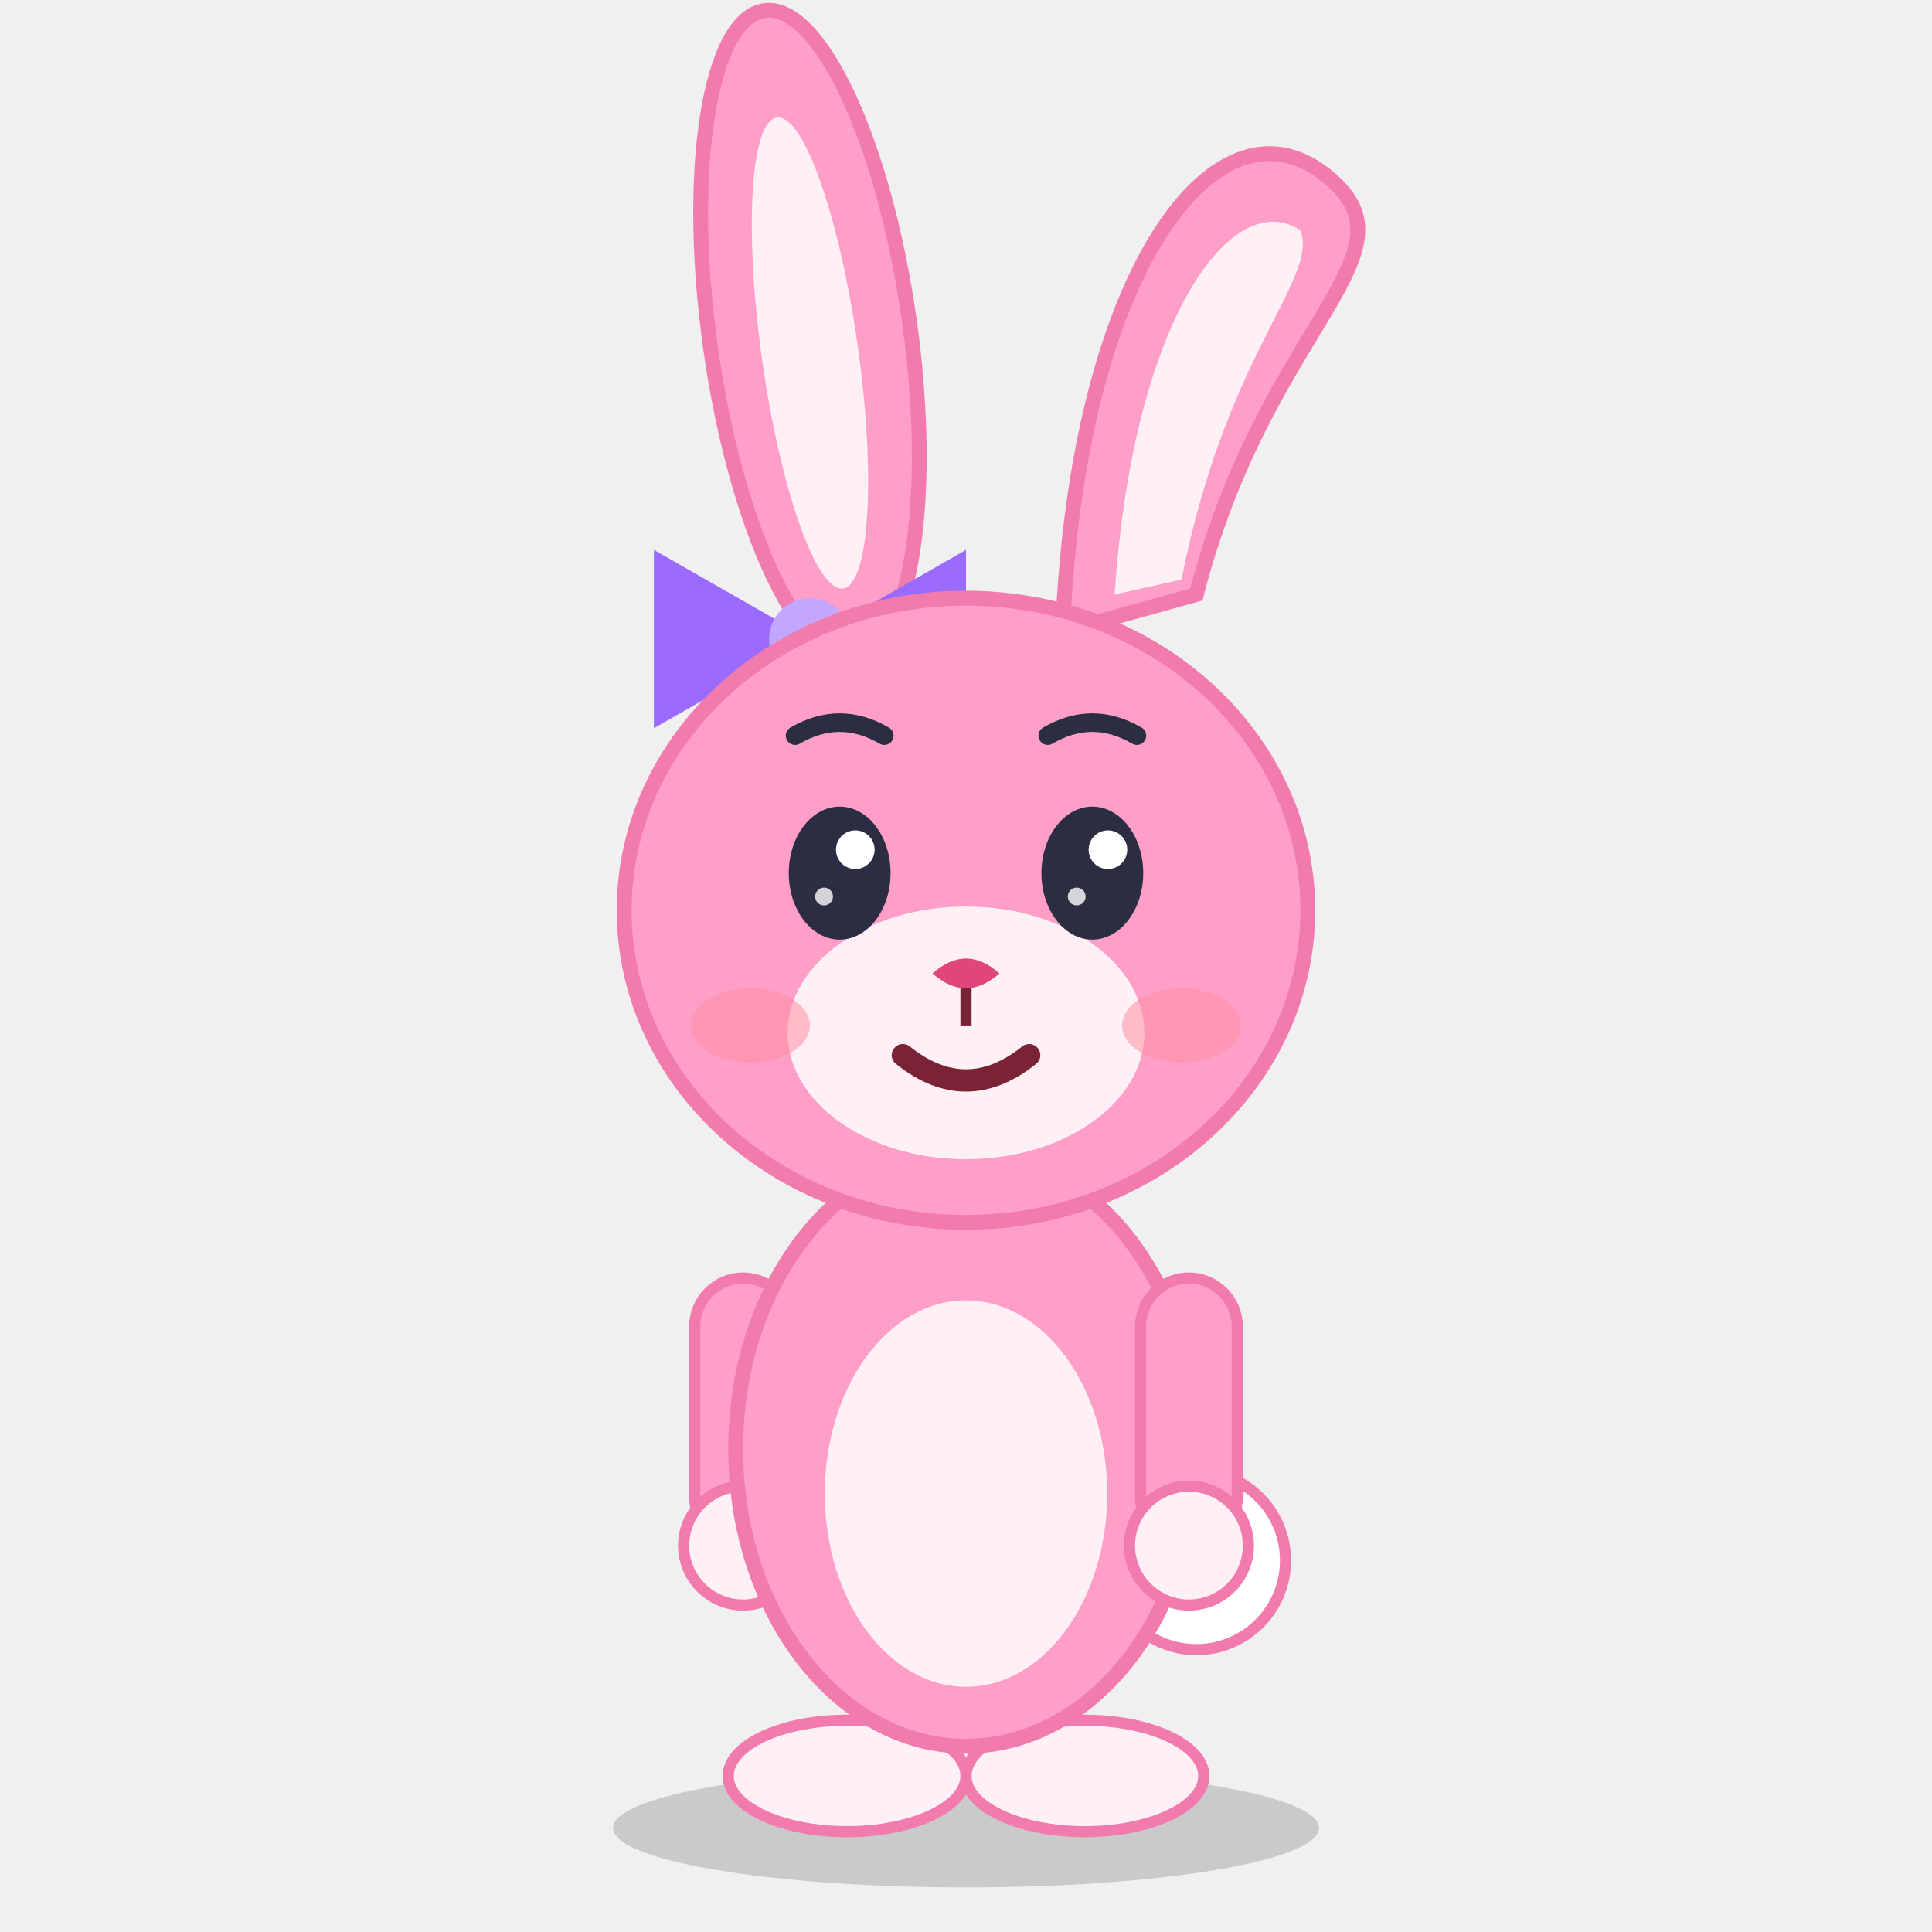
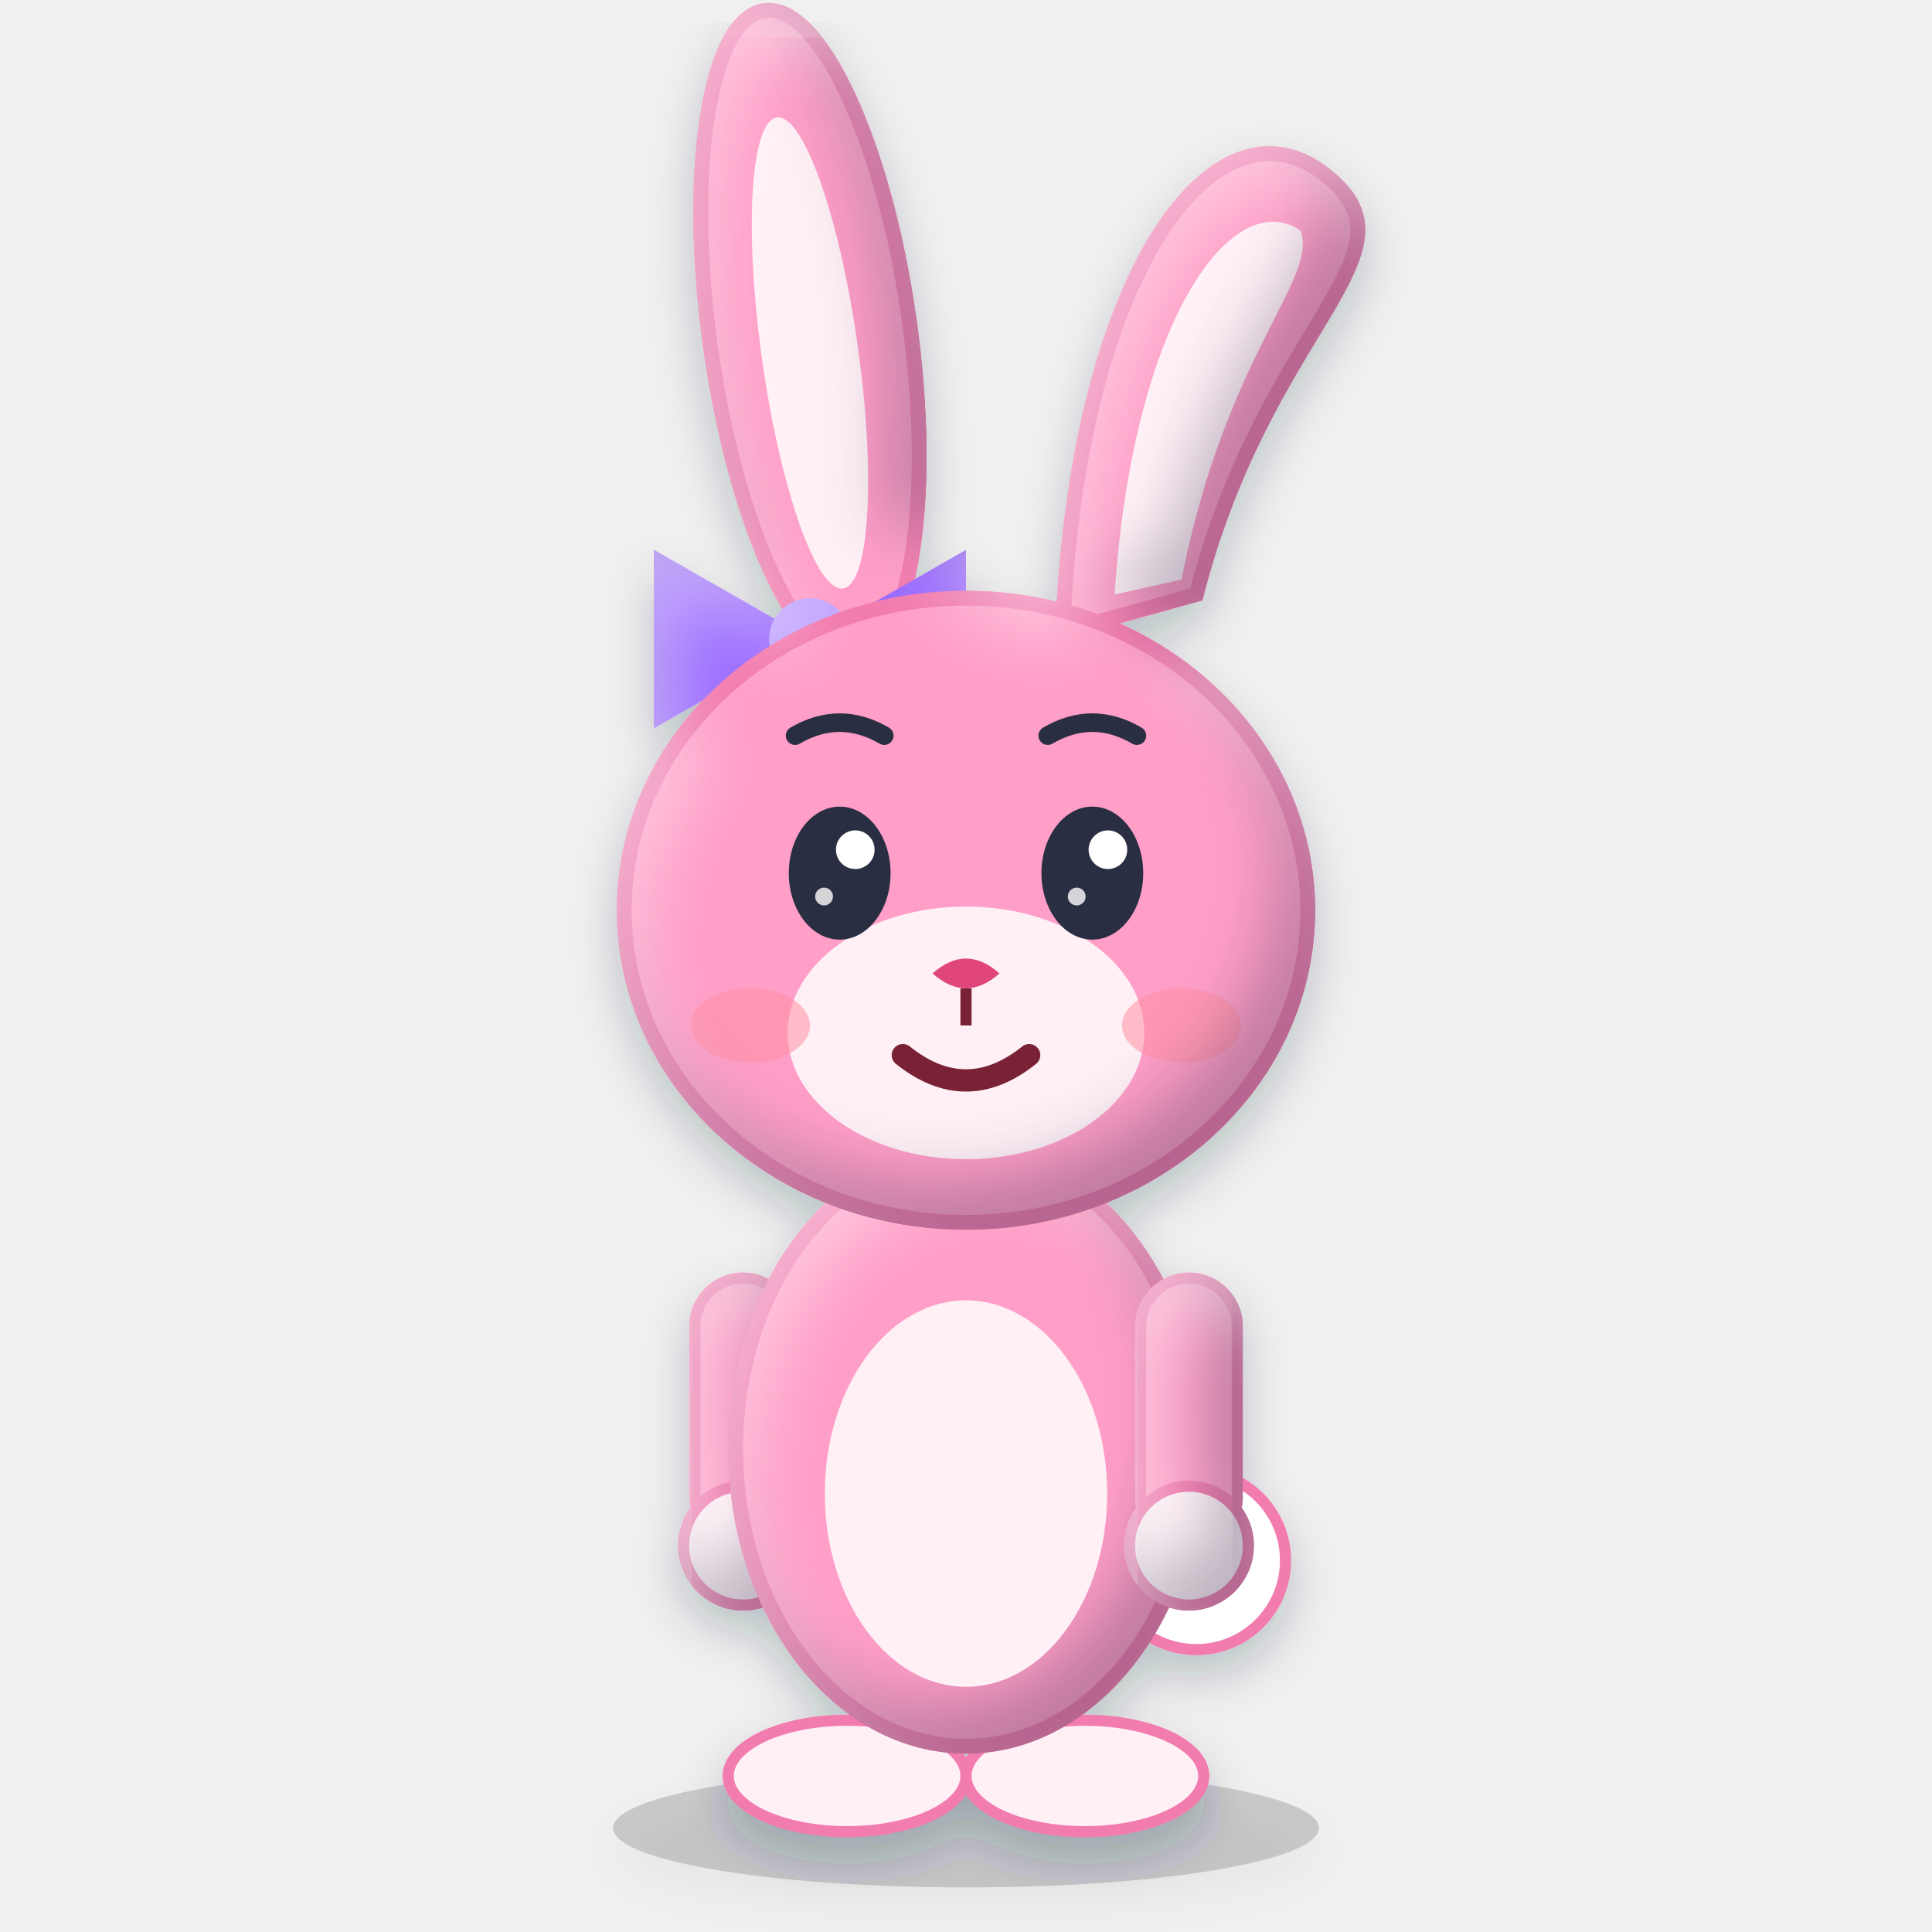
<svg xmlns="http://www.w3.org/2000/svg" id="sv32" viewBox="-260 -480 520 500" width="1024" height="1024">
  <style />
-   <ellipse class="shadow" cx="0" cy="2" rx="95" ry="16" fill="#000" opacity=".16" />
-   <g class="arm-l" data-ox="-60.0" data-oy="-140.0">
-     <rect x="-73.0" y="-146.0" width="26" height="72.0" rx="13" fill="#FF9EC7" stroke="#F27BAE" stroke-width="3" />
-     <circle cx="-60.0" cy="-74.0" r="16" fill="#FFF0F6" stroke="#F27BAE" stroke-width="3" />
-   </g>
-   <circle cx="62" cy="-70" r="24" fill="#fff" stroke="#F27BAE" stroke-width="3" />
-   <ellipse cx="-32" cy="-12" rx="32" ry="15" fill="#FFF0F6" stroke="#F27BAE" stroke-width="3" />
-   <ellipse cx="32" cy="-12" rx="32" ry="15" fill="#FFF0F6" stroke="#F27BAE" stroke-width="3" />
-   <ellipse class="torso" cx="0" cy="-100" rx="62" ry="80" fill="#FF9EC7" stroke="#F27BAE" stroke-width="4" />
-   <ellipse cx="0" cy="-88" rx="38" ry="52" fill="#FFF0F6" />
-   <g class="arm-r" data-ox="60.0" data-oy="-140.0">
-     <rect x="47.0" y="-146.0" width="26" height="72.0" rx="13" fill="#FF9EC7" stroke="#F27BAE" stroke-width="3" />
-     <circle cx="60.0" cy="-74.0" r="16" fill="#FFF0F6" stroke="#F27BAE" stroke-width="3" />
-   </g>
-   <g class="head" data-ox="0" data-oy="-170">
-     <g class="ears">
-       <g class="ear-l" data-ox="-38" data-oy="-300">
-         <ellipse cx="-42" cy="-400" rx="27" ry="88" fill="#FF9EC7" stroke="#F27BAE" stroke-width="4" transform="rotate(-8 -42 -400)" />
-         <ellipse cx="-42" cy="-395" rx="13" ry="64" fill="#FFF0F6" transform="rotate(-8 -42 -395)" />
+   <defs>
+     <filter id="bk-vol" x="-15%" y="-15%" width="130%" height="130%" color-interpolation-filters="sRGB">
+       <feGaussianBlur in="SourceAlpha" stdDeviation="9" result="b" />
+       <feOffset in="b" dx="-9" dy="-12" result="o1" />
+       <feComposite in="SourceAlpha" in2="o1" operator="arithmetic" k2="1" k3="-1" result="rim1" />
+       <feFlood flood-color="#1B1F3B" flood-opacity="0.30" />
+       <feComposite in2="rim1" operator="in" result="shadow" />
+       <feOffset in="b" dx="7" dy="10" result="o2" />
+       <feComposite in="SourceAlpha" in2="o2" operator="arithmetic" k2="1" k3="-1" result="rim2" />
+       <feFlood flood-color="#FFFFFF" flood-opacity="0.42" />
+       <feComposite in2="rim2" operator="in" result="light" />
+       <feMerge>
+         <feMergeNode in="SourceGraphic" />
+         <feMergeNode in="shadow" />
+         <feMergeNode in="light" />
+       </feMerge>
+     </filter>
+     <filter id="bk-drop" x="-20%" y="-20%" width="140%" height="140%">
+       <feDropShadow dx="0" dy="6" stdDeviation="6" flood-color="#1B1F3B" flood-opacity="0.22" />
+     </filter>
+   </defs>
+   <g filter="url(#bk-drop)">
+     <ellipse class="shadow" cx="0" cy="2" rx="95" ry="16" fill="#000" opacity=".16" />
+     <g class="arm-l" filter="url(#bk-vol)" data-ox="-60.0" data-oy="-140.0">
+       <rect x="-73.0" y="-146.0" width="26" height="72.0" rx="13" fill="#FF9EC7" stroke="#F27BAE" stroke-width="3" />
+       <circle cx="-60.0" cy="-74.0" r="16" fill="#FFF0F6" stroke="#F27BAE" stroke-width="3" />
+     </g>
+     <circle cx="62" cy="-70" r="24" fill="#fff" stroke="#F27BAE" stroke-width="3" />
+     <ellipse cx="-32" cy="-12" rx="32" ry="15" fill="#FFF0F6" stroke="#F27BAE" stroke-width="3" />
+     <ellipse cx="32" cy="-12" rx="32" ry="15" fill="#FFF0F6" stroke="#F27BAE" stroke-width="3" />
+     <ellipse class="torso" filter="url(#bk-vol)" cx="0" cy="-100" rx="62" ry="80" fill="#FF9EC7" stroke="#F27BAE" stroke-width="4" />
+     <ellipse cx="0" cy="-88" rx="38" ry="52" fill="#FFF0F6" />
+     <g class="arm-r" filter="url(#bk-vol)" data-ox="60.0" data-oy="-140.0">
+       <rect x="47.0" y="-146.0" width="26" height="72.0" rx="13" fill="#FF9EC7" stroke="#F27BAE" stroke-width="3" />
+       <circle cx="60.0" cy="-74.0" r="16" fill="#FFF0F6" stroke="#F27BAE" stroke-width="3" />
+     </g>
+     <g class="head" filter="url(#bk-vol)" data-ox="0" data-oy="-170">
+       <g class="ears">
+         <g class="ear-l" data-ox="-38" data-oy="-300">
+           <ellipse cx="-42" cy="-400" rx="27" ry="88" fill="#FF9EC7" stroke="#F27BAE" stroke-width="4" transform="rotate(-8 -42 -400)" />
+           <ellipse cx="-42" cy="-395" rx="13" ry="64" fill="#FFF0F6" transform="rotate(-8 -42 -395)" />
+         </g>
+         <g class="ear-r" data-ox="38" data-oy="-300">
+           <path d="M 26 -320 C 30 -420 70 -470 100 -440 C 120 -420 80 -400 62 -330 Z" fill="#FF9EC7" stroke="#F27BAE" stroke-width="4" />
+           <path d="M 40 -330 C 45 -405 72 -440 90 -428 C 95 -415 70 -395 58 -334 Z" fill="#FFF0F6" />
+         </g>
+         <g class="bow">
+           <path d="M -42 -318 L -84 -342 L -84 -294 Z" fill="#9B6BFF" />
+           <path d="M -42 -318 L 0 -342 L 0 -294 Z" fill="#9B6BFF" />
+           <circle cx="-42" cy="-318" r="11" fill="#C3A6FF" />
+         </g>
      </g>
-       <g class="ear-r" data-ox="38" data-oy="-300">
-         <path d="M 26 -320 C 30 -420 70 -470 100 -440 C 120 -420 80 -400 62 -330 Z" fill="#FF9EC7" stroke="#F27BAE" stroke-width="4" />
-         <path d="M 40 -330 C 45 -405 72 -440 90 -428 C 95 -415 70 -395 58 -334 Z" fill="#FFF0F6" />
+       <ellipse cx="0" cy="-245" rx="92" ry="84" fill="#FF9EC7" stroke="#F27BAE" stroke-width="4" />
+       <ellipse cx="0" cy="-212" rx="48" ry="34" fill="#FFF0F6" />
+       <g class="cheeks">
+         <ellipse cx="-58.0" cy="-214.0" rx="16" ry="10" fill="#FF8FA3" opacity=".55" />
+         <ellipse cx="58.0" cy="-214.0" rx="16" ry="10" fill="#FF8FA3" opacity=".55" />
      </g>
-       <g class="bow">
-         <path d="M -42 -318 L -84 -342 L -84 -294 Z" fill="#9B6BFF" />
-         <path d="M -42 -318 L 0 -342 L 0 -294 Z" fill="#9B6BFF" />
-         <circle cx="-42" cy="-318" r="11" fill="#C3A6FF" />
+       <g class="eyes-open">
+         <g class="eye">
+           <ellipse cx="-34.0" cy="-255.0" rx="13.7" ry="17.9" fill="#2B2D42" />
+           <circle class="pupil-hl" cx="-29.8" cy="-261.3" r="5.2" fill="#fff" />
+           <circle cx="-38.2" cy="-248.7" r="2.4" fill="#fff" opacity=".8" />
+         </g>
+         <g class="eye">
+           <ellipse cx="34.0" cy="-255.0" rx="13.7" ry="17.9" fill="#2B2D42" />
+           <circle class="pupil-hl" cx="38.2" cy="-261.3" r="5.2" fill="#fff" />
+           <circle cx="29.8" cy="-248.7" r="2.4" fill="#fff" opacity=".8" />
+         </g>
      </g>
-     </g>
-     <ellipse cx="0" cy="-245" rx="92" ry="84" fill="#FF9EC7" stroke="#F27BAE" stroke-width="4" />
-     <ellipse cx="0" cy="-212" rx="48" ry="34" fill="#FFF0F6" />
-     <g class="cheeks">
-       <ellipse cx="-58.0" cy="-214.0" rx="16" ry="10" fill="#FF8FA3" opacity=".55" />
-       <ellipse cx="58.0" cy="-214.0" rx="16" ry="10" fill="#FF8FA3" opacity=".55" />
-     </g>
-     <g class="eyes-open">
-       <g class="eye">
-         <ellipse cx="-34.0" cy="-255.0" rx="13.7" ry="17.9" fill="#2B2D42" />
-         <circle class="pupil-hl" cx="-29.8" cy="-261.3" r="5.2" fill="#fff" />
-         <circle cx="-38.2" cy="-248.7" r="2.4" fill="#fff" opacity=".8" />
+       <g class="eyes-happy" opacity="0">
+         <path d="M -47.6 -250.0 Q -34.0 -269.7 -20.4 -250.0" stroke="#2B2D42" stroke-width="6.3" fill="none" stroke-linecap="round" />
+         <path d="M 20.4 -250.0 Q 34.0 -269.7 47.6 -250.0" stroke="#2B2D42" stroke-width="6.3" fill="none" stroke-linecap="round" />
      </g>
-       <g class="eye">
-         <ellipse cx="34.0" cy="-255.0" rx="13.7" ry="17.9" fill="#2B2D42" />
-         <circle class="pupil-hl" cx="38.2" cy="-261.3" r="5.2" fill="#fff" />
-         <circle cx="29.8" cy="-248.7" r="2.4" fill="#fff" opacity=".8" />
+       <g class="eyes-closed" opacity="0">
+         <path d="M -47.6 -255.0 Q -34.0 -244.5 -20.4 -255.0" stroke="#2B2D42" stroke-width="5.2" fill="none" stroke-linecap="round" />
+         <path d="M 20.4 -255.0 Q 34.0 -244.5 47.6 -255.0" stroke="#2B2D42" stroke-width="5.2" fill="none" stroke-linecap="round" />
      </g>
-     </g>
-     <g class="eyes-happy" opacity="0">
-       <path d="M -47.6 -250.0 Q -34.0 -269.7 -20.4 -250.0" stroke="#2B2D42" stroke-width="6.3" fill="none" stroke-linecap="round" />
-       <path d="M 20.4 -250.0 Q 34.0 -269.7 47.6 -250.0" stroke="#2B2D42" stroke-width="6.3" fill="none" stroke-linecap="round" />
-     </g>
-     <g class="eyes-closed" opacity="0">
-       <path d="M -47.6 -255.0 Q -34.0 -244.5 -20.4 -255.0" stroke="#2B2D42" stroke-width="5.2" fill="none" stroke-linecap="round" />
-       <path d="M 20.4 -255.0 Q 34.0 -244.5 47.6 -255.0" stroke="#2B2D42" stroke-width="5.2" fill="none" stroke-linecap="round" />
-     </g>
-     <path class="brow-l" d="M -46.0 -292.0 Q -34.0 -299.0 -22.0 -292.0" stroke="#2B2D42" stroke-width="5" fill="none" stroke-linecap="round" />
-     <path class="brow-r" d="M 22.0 -292.0 Q 34.0 -299.0 46.0 -292.0" stroke="#2B2D42" stroke-width="5" fill="none" stroke-linecap="round" />
-     <path d="M -9 -228 Q 0 -220 9 -228 Q 0 -236 -9 -228 Z" fill="#E0457B" />
-     <path d="M 0 -224 L 0 -214" stroke="#7A2335" stroke-width="3" />
-     <g class="mouths" transform="translate(0.0 -206.0)">
-       <path class="m-smile" d="M -17.0 0 Q 0 13.6 17.0 0" stroke="#7A2335" stroke-width="6" fill="none" stroke-linecap="round" />
-       <g class="m-open" opacity="0">
-         <path d="M -16.1 -2 Q 0 -5.1 16.1 -2 Q 13.6 20.4 0 22.1 Q -13.6 20.4 -16.1 -2 Z" fill="#7A2335" />
-         <ellipse cx="0" cy="14.4" rx="8.5" ry="5.1" fill="#FF8FA3" />
+       <path class="brow-l" d="M -46.0 -292.0 Q -34.0 -299.0 -22.0 -292.0" stroke="#2B2D42" stroke-width="5" fill="none" stroke-linecap="round" />
+       <path class="brow-r" d="M 22.0 -292.0 Q 34.0 -299.0 46.0 -292.0" stroke="#2B2D42" stroke-width="5" fill="none" stroke-linecap="round" />
+       <path d="M -9 -228 Q 0 -220 9 -228 Q 0 -236 -9 -228 Z" fill="#E0457B" />
+       <path d="M 0 -224 L 0 -214" stroke="#7A2335" stroke-width="3" />
+       <g class="mouths" transform="translate(0.0 -206.0)">
+         <path class="m-smile" d="M -17.0 0 Q 0 13.6 17.0 0" stroke="#7A2335" stroke-width="6" fill="none" stroke-linecap="round" />
+         <g class="m-open" opacity="0">
+           <path d="M -16.1 -2 Q 0 -5.1 16.1 -2 Q 13.6 20.4 0 22.1 Q -13.6 20.4 -16.1 -2 Z" fill="#7A2335" />
+           <ellipse cx="0" cy="14.4" rx="8.5" ry="5.1" fill="#FF8FA3" />
+         </g>
+         <path class="m-sad" opacity="0" d="M -14.4 10 Q 0 -4.2 14.4 10" stroke="#7A2335" stroke-width="6" fill="none" stroke-linecap="round" />
+         <ellipse class="m-o" opacity="0" cx="0" cy="6" rx="7.6" ry="10.2" fill="#7A2335" />
+         <g class="m-grin" opacity="0">
+           <path d="M -22.1 -3 Q 0 -0.8 22.1 -3 Q 17.0 28.9 0 28.9 Q -17.0 28.9 -22.1 -3 Z" fill="#7A2335" />
+           <ellipse cx="0" cy="20.4" rx="11.0" ry="6.0" fill="#FF8FA3" />
+         </g>
+         <path class="m-flat" opacity="0" d="M -12.8 5 L 12.8 5" stroke="#7A2335" stroke-width="6" stroke-linecap="round" />
      </g>
-       <path class="m-sad" opacity="0" d="M -14.4 10 Q 0 -4.2 14.4 10" stroke="#7A2335" stroke-width="6" fill="none" stroke-linecap="round" />
-       <ellipse class="m-o" opacity="0" cx="0" cy="6" rx="7.6" ry="10.2" fill="#7A2335" />
-       <g class="m-grin" opacity="0">
-         <path d="M -22.1 -3 Q 0 -0.8 22.1 -3 Q 17.0 28.9 0 28.9 Q -17.0 28.9 -22.1 -3 Z" fill="#7A2335" />
-         <ellipse cx="0" cy="20.4" rx="11.0" ry="6.0" fill="#FF8FA3" />
-       </g>
-       <path class="m-flat" opacity="0" d="M -12.8 5 L 12.8 5" stroke="#7A2335" stroke-width="6" stroke-linecap="round" />
    </g>
  </g>
</svg>
